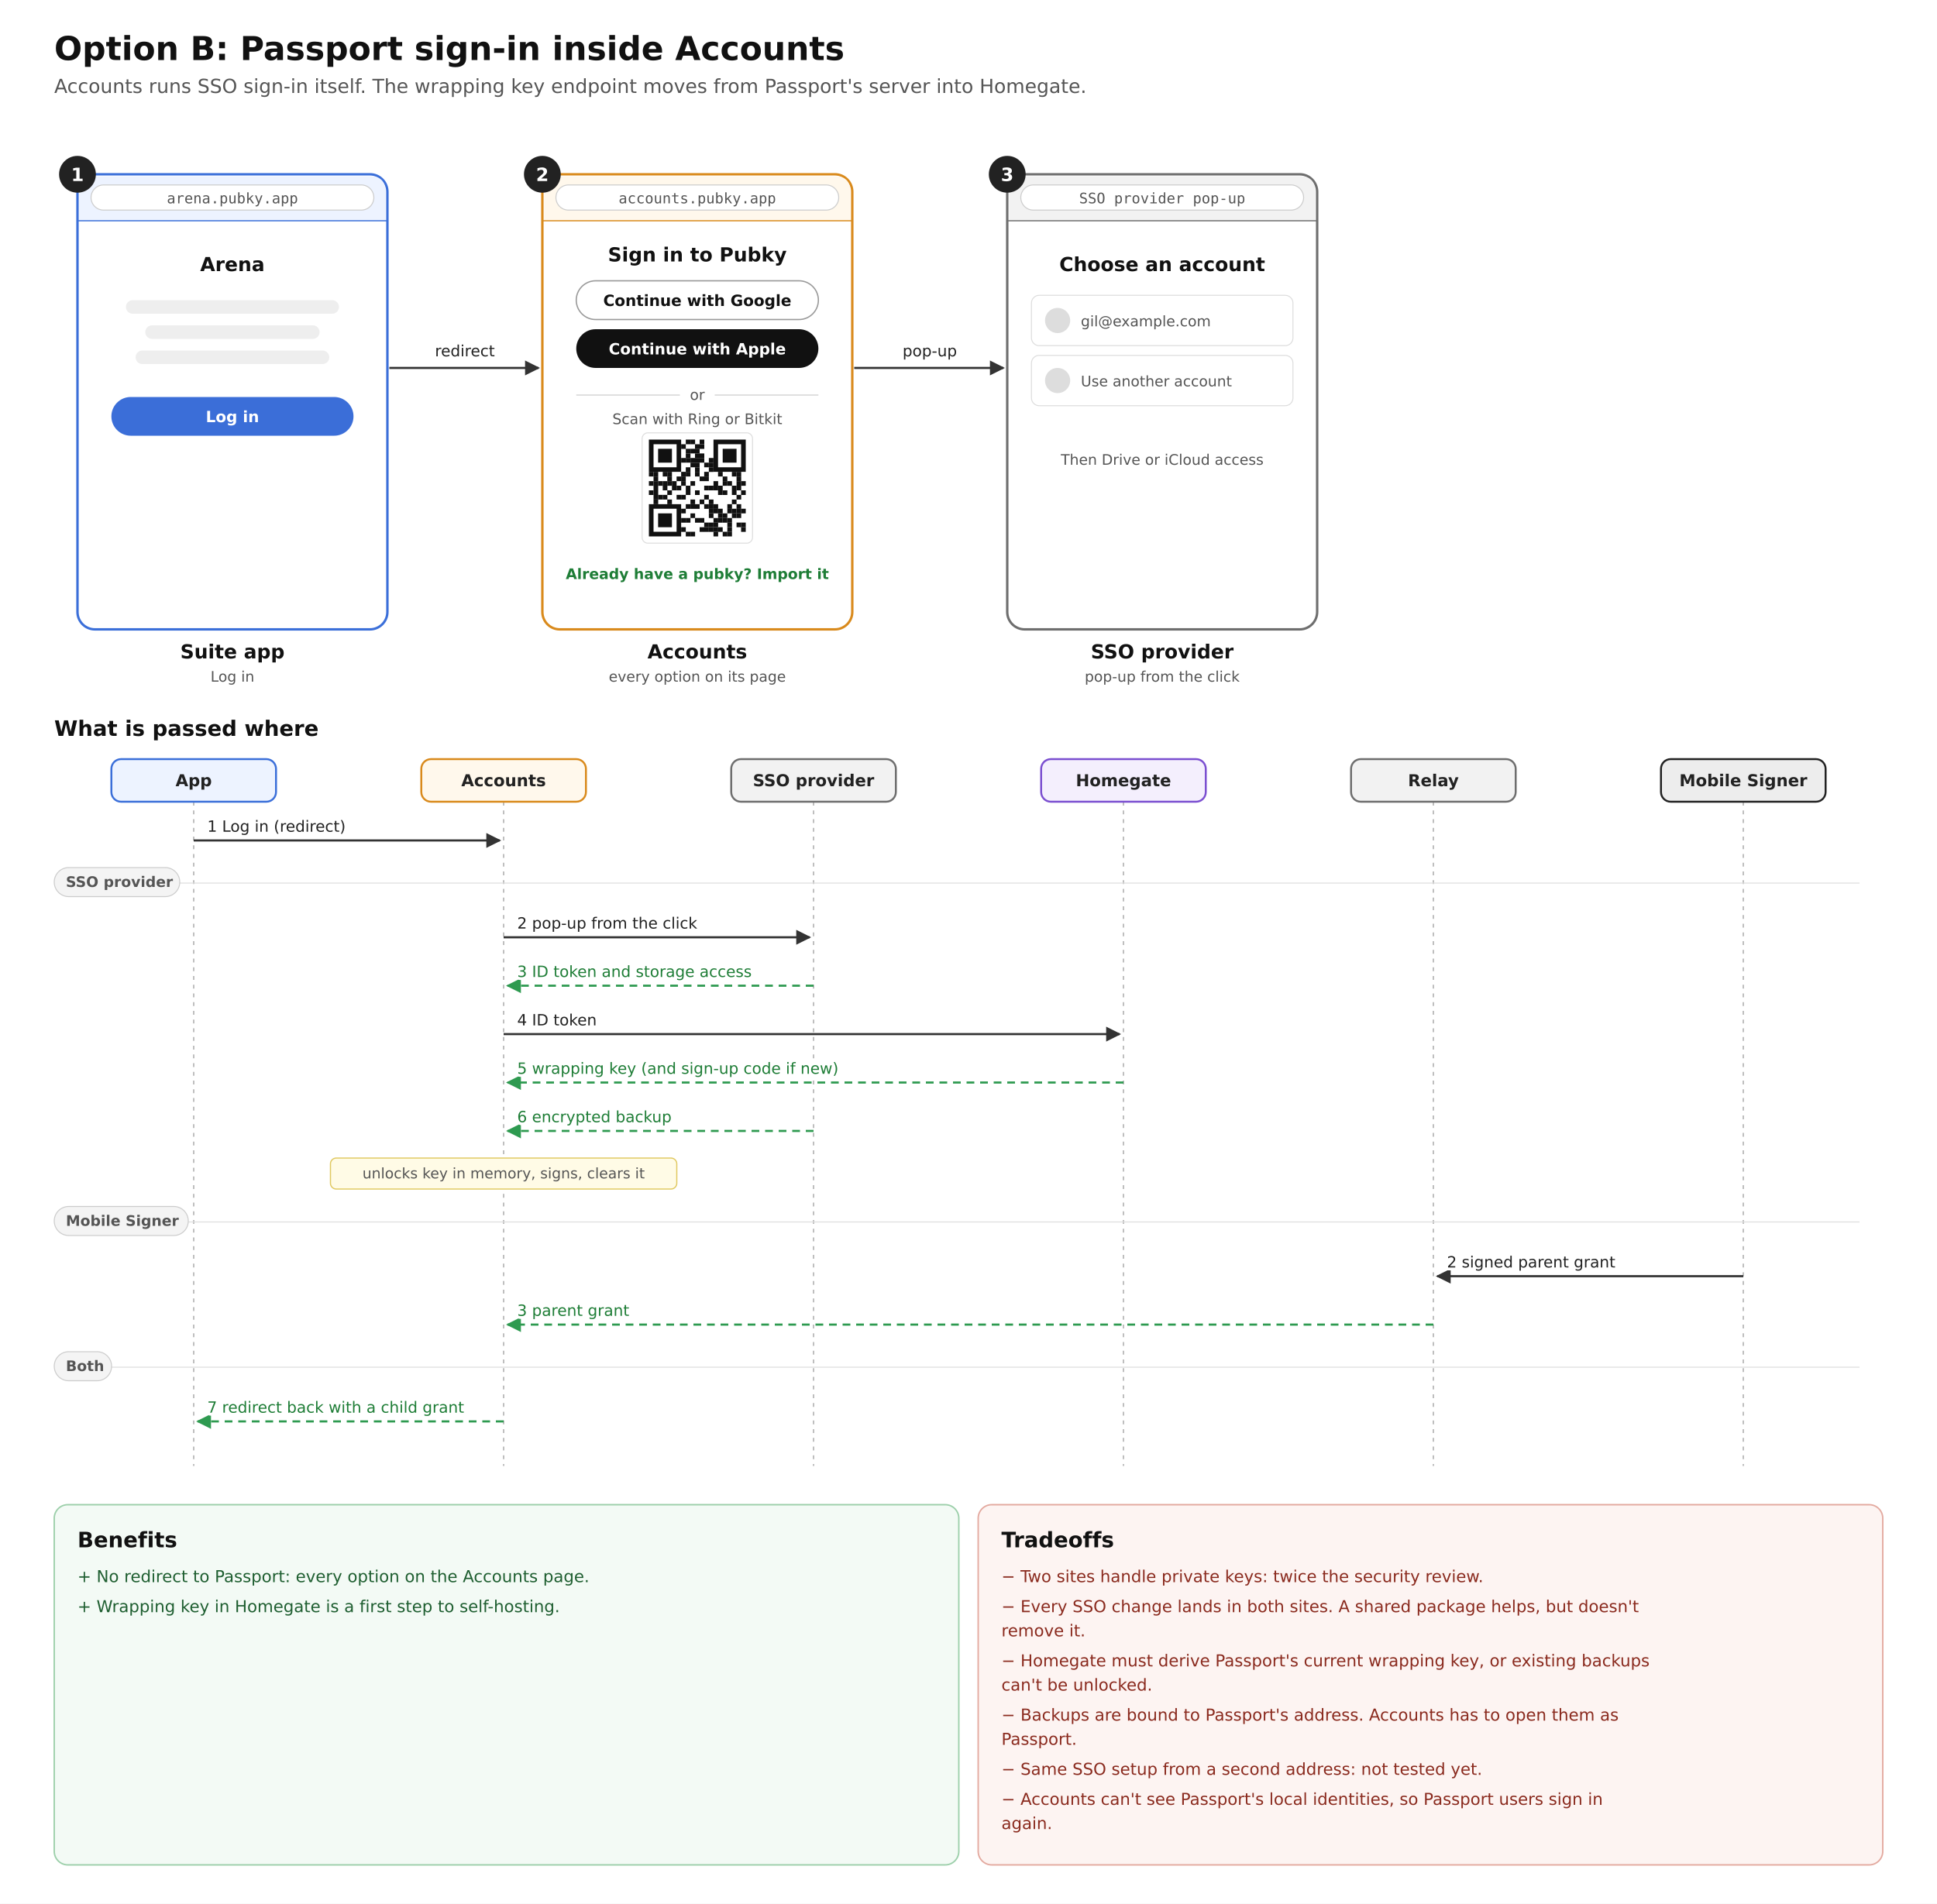
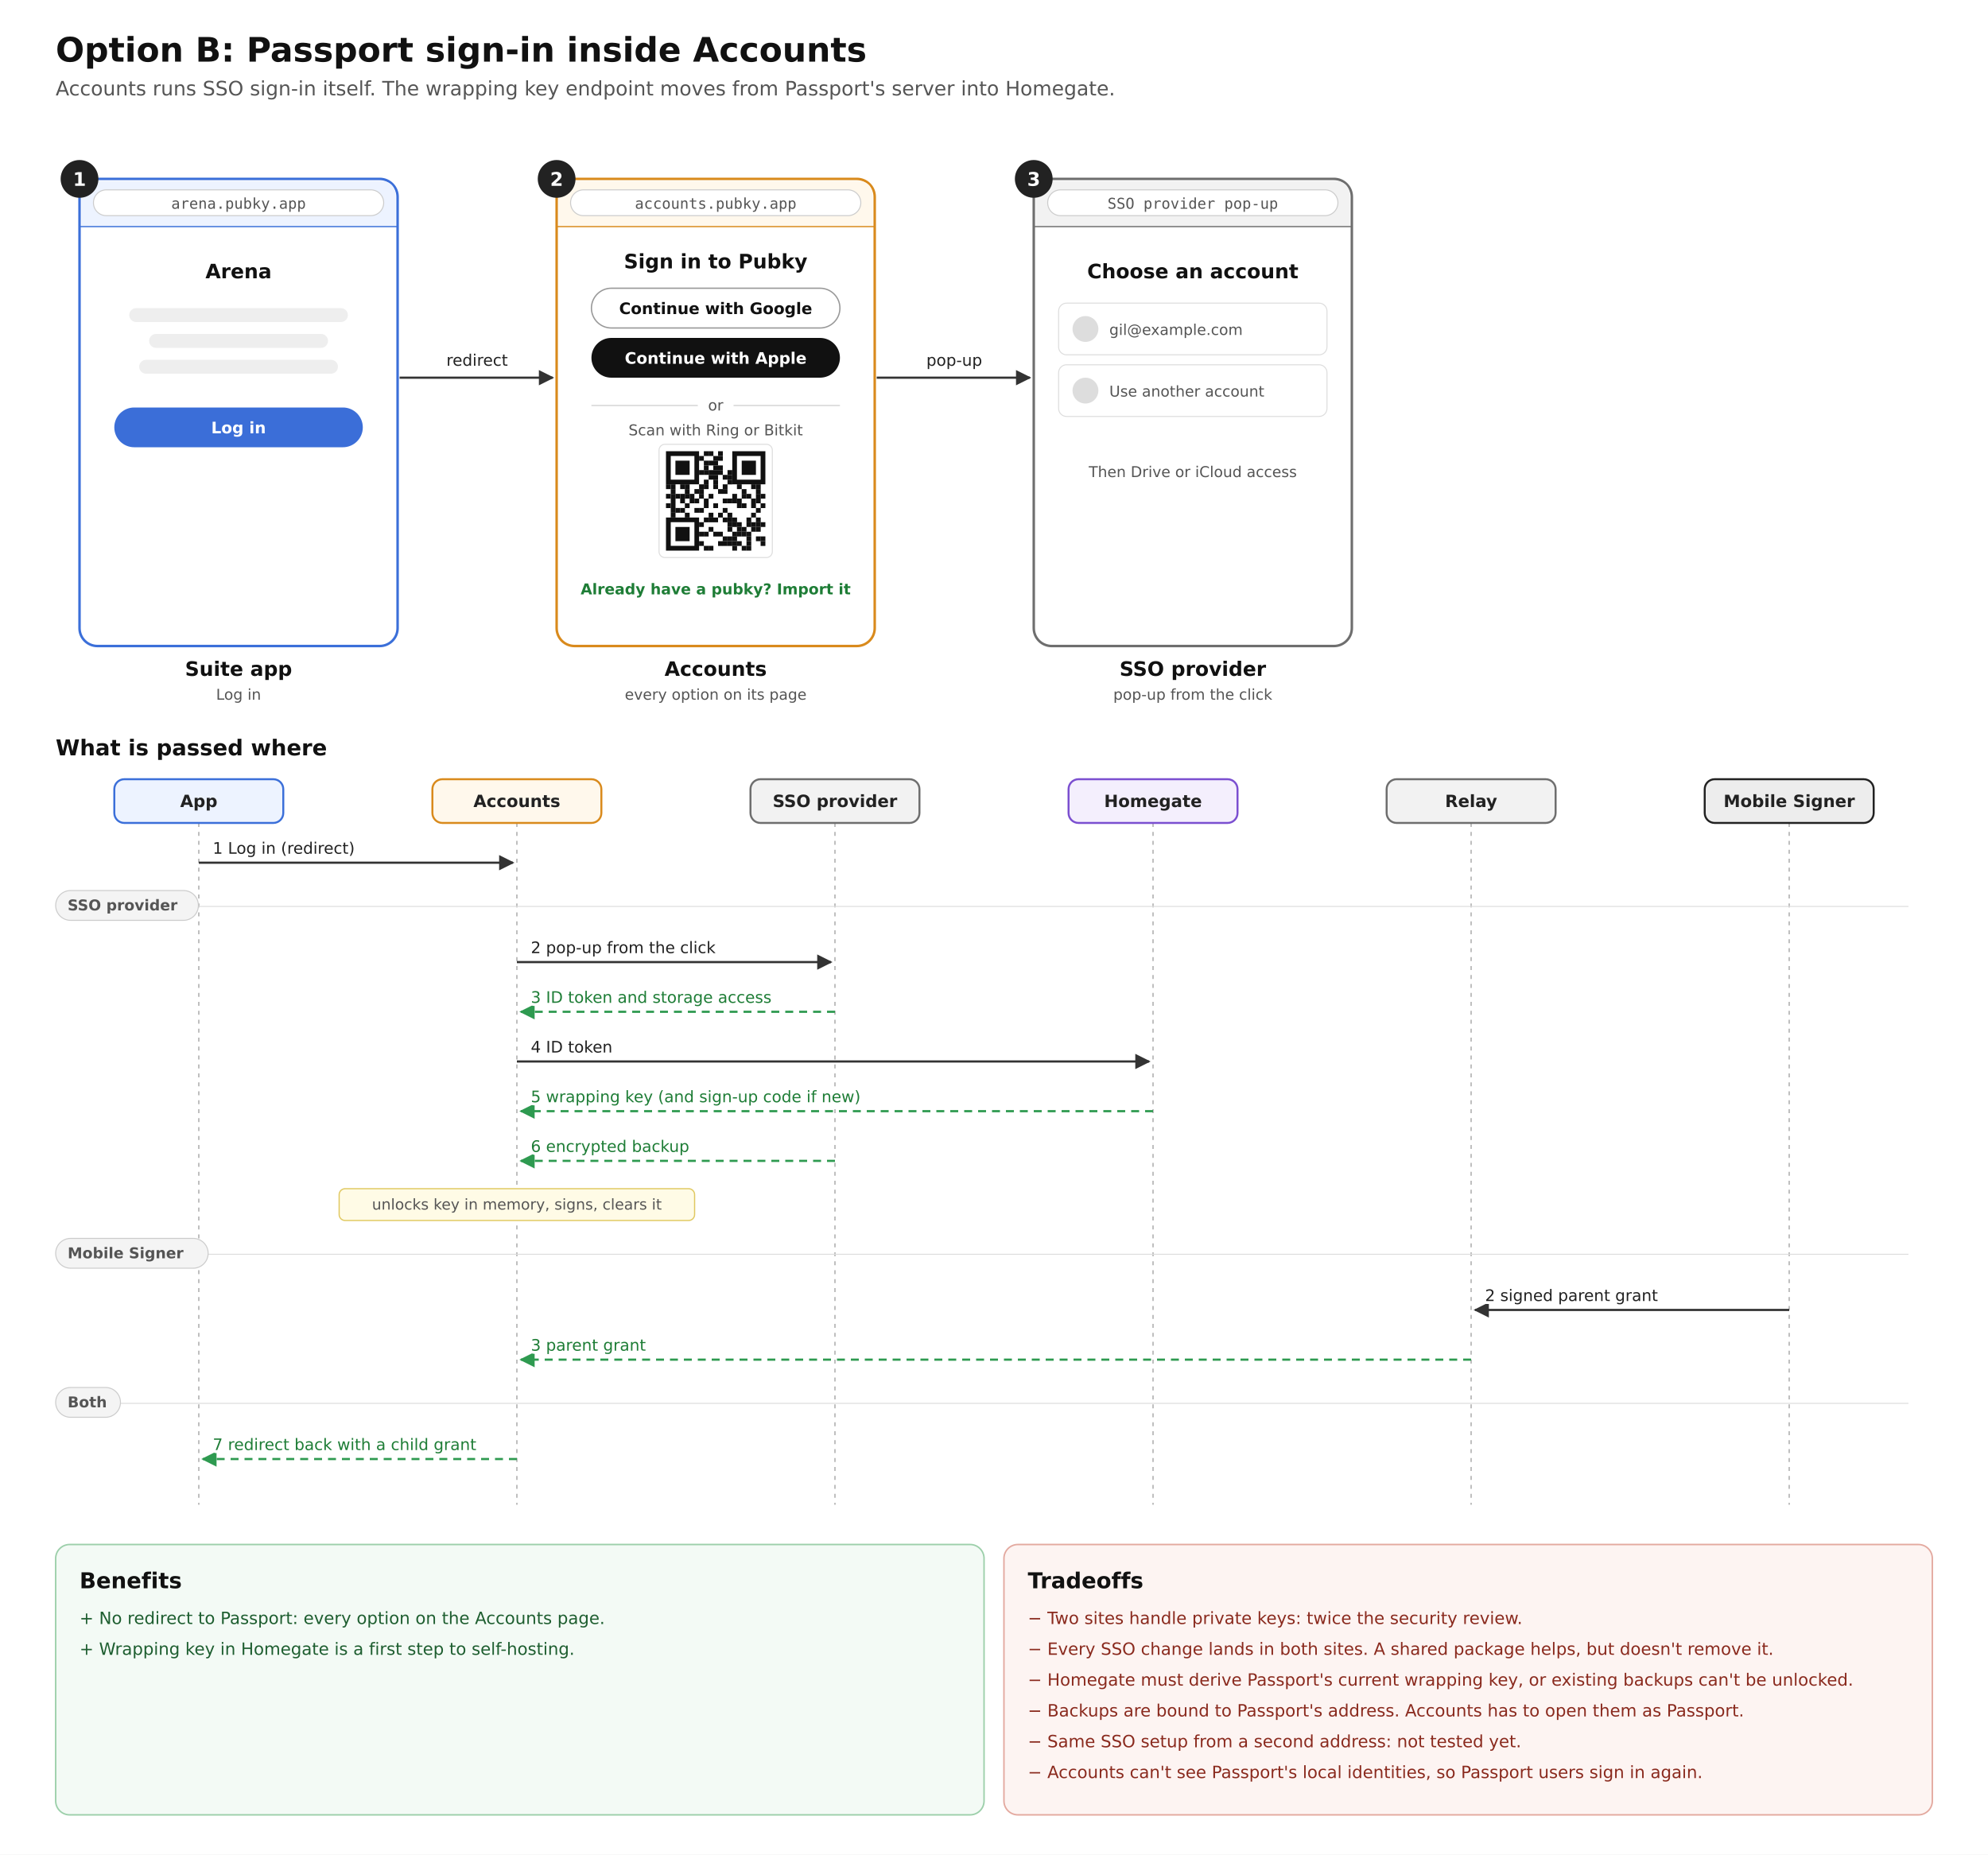
- <svg xmlns="http://www.w3.org/2000/svg" viewBox="0 0 2000 1966" width="2000" height="1966" font-family="DejaVu Sans, Verdana, sans-serif">
+ <svg xmlns="http://www.w3.org/2000/svg" viewBox="0 0 2000 1866" width="2000" height="1866" font-family="DejaVu Sans, Verdana, sans-serif">
  <defs>
    <marker id="dark" viewBox="0 0 10 10" refX="9" refY="5" markerWidth="7" markerHeight="7" orient="auto">
      <path d="M0,0 L10,5 L0,10 z" fill="#333" />
    </marker>
    <marker id="green" viewBox="0 0 10 10" refX="9" refY="5" markerWidth="7" markerHeight="7" orient="auto">
      <path d="M0,0 L10,5 L0,10 z" fill="#2E9A50" />
    </marker>
    <marker id="grey" viewBox="0 0 10 10" refX="9" refY="5" markerWidth="7" markerHeight="7" orient="auto">
      <path d="M0,0 L10,5 L0,10 z" fill="#888" />
    </marker>
    <style>
.solid{stroke:#333;stroke-width:2.2;fill:none;marker-end:url(#dark)}
.dash{stroke:#2E9A50;stroke-width:2.2;fill:none;stroke-dasharray:8 6;marker-end:url(#green)}
.opt{stroke:#888;stroke-width:2.2;fill:none;stroke-dasharray:6 5;marker-end:url(#grey)}
.life{stroke:#bbb;stroke-width:1.5;stroke-dasharray:4 5}
.title{font-weight:bold;font-size:34px;fill:#111}
.sub{font-size:20px;fill:#555}
.sec{font-weight:bold;font-size:22px;fill:#111}
.h{font-weight:bold;font-size:20px;fill:#111}
.b{font-size:17px;fill:#222}
.cap{font-size:15px;fill:#555}
.lbl{font-size:16px;fill:#222;paint-order:stroke;stroke:#fff;stroke-width:6px;stroke-linejoin:round}
.lblg{font-size:16px;fill:#1E7D36;paint-order:stroke;stroke:#fff;stroke-width:6px;stroke-linejoin:round}
.num{font-weight:bold}
.link{font-size:15px;fill:#1E7D36;font-weight:bold}
.mono{font-family:"DejaVu Sans Mono",monospace}
.pro{font-size:17px;fill:#1E5E30}
.con{font-size:17px;fill:#8A2A1E}
</style>
  </defs>
-   <rect width="2000" height="1966" fill="#fff" />
+   <rect width="2000" height="1866" fill="#fff" />
  <text x="56" y="62" class="title">Option B: Passport sign-in inside Accounts</text>
  <text x="56" y="96" class="sub">Accounts runs SSO sign-in itself. The wrapping key endpoint moves from Passport's server into Homegate.</text>
  <rect x="80" y="180" width="320" height="470" rx="18" fill="#fff" stroke="#3B6FD9" stroke-width="2.5" />
  <path d="M82,228 V198 Q82,182 98,182 H382 Q398,182 398,198 V228 Z" fill="#EDF3FF" />
  <line x1="80" y1="228" x2="400" y2="228" stroke="#3B6FD9" stroke-width="1.2" />
  <rect x="94" y="191" width="292" height="26" rx="13" fill="#fff" stroke="#ccc" stroke-width="1" />
  <text x="240.0" y="210" class="cap mono" text-anchor="middle">arena.pubky.app</text>
  <circle cx="80" cy="180" r="19" fill="#222" />
  <text x="80" y="187" font-size="19" font-weight="bold" fill="#fff" text-anchor="middle">1</text>
  <text x="240.0" y="680" class="h" text-anchor="middle">Suite app</text>
  <text x="240.0" y="704" class="cap" text-anchor="middle">Log in</text>
  <text x="240.0" y="280" class="h" text-anchor="middle">Arena</text>
  <rect x="130.0" y="310" width="220.0" height="14" rx="7" fill="#EEE" stroke="#EEE" stroke-width="0" />
  <rect x="150.0" y="336" width="180.0" height="14" rx="7" fill="#EEE" stroke="#EEE" stroke-width="0" />
  <rect x="140.0" y="362" width="200.0" height="14" rx="7" fill="#EEE" stroke="#EEE" stroke-width="0" />
  <rect x="115.0" y="410" width="250.0" height="40" rx="20" fill="#3B6ED8" stroke="#3B6ED8" stroke-width="0" />
  <text x="240.0" y="436" font-size="16" font-weight="bold" fill="#fff" text-anchor="middle">Log in</text>
  <rect x="560" y="180" width="320" height="470" rx="18" fill="#fff" stroke="#D98A1C" stroke-width="2.5" />
  <path d="M562,228 V198 Q562,182 578,182 H862 Q878,182 878,198 V228 Z" fill="#FFF8EC" />
  <line x1="560" y1="228" x2="880" y2="228" stroke="#D98A1C" stroke-width="1.2" />
  <rect x="574" y="191" width="292" height="26" rx="13" fill="#fff" stroke="#ccc" stroke-width="1" />
  <text x="720.0" y="210" class="cap mono" text-anchor="middle">accounts.pubky.app</text>
  <circle cx="560" cy="180" r="19" fill="#222" />
  <text x="560" y="187" font-size="19" font-weight="bold" fill="#fff" text-anchor="middle">2</text>
  <text x="720.0" y="680" class="h" text-anchor="middle">Accounts</text>
  <text x="720.0" y="704" class="cap" text-anchor="middle">every option on its page</text>
  <text x="720.0" y="270" class="h" text-anchor="middle">Sign in to Pubky</text>
  <rect x="595.0" y="290" width="250.0" height="40" rx="20" fill="#fff" stroke="#999" stroke-width="1.3" />
  <text x="720.0" y="316" font-size="16" font-weight="bold" fill="#111" text-anchor="middle">Continue with Google</text>
  <rect x="595.0" y="340" width="250.0" height="40" rx="20" fill="#111" stroke="#111" stroke-width="0" />
  <text x="720.0" y="366" font-size="16" font-weight="bold" fill="#fff" text-anchor="middle">Continue with Apple</text>
  <line x1="595.0" y1="408" x2="702.0" y2="408" stroke="#ccc" />
  <line x1="738.0" y1="408" x2="845.0" y2="408" stroke="#ccc" />
  <text x="720.0" y="413" class="cap" text-anchor="middle">or</text>
  <text x="720.0" y="438" class="cap" text-anchor="middle">Scan with Ring or Bitkit</text>
  <rect x="663.0" y="447" width="114.0" height="114" rx="6" fill="#fff" stroke="#ddd" stroke-width="1" />
  <rect x="708.1" y="454.0" width="4.8" height="4.8" fill="#111" />
  <rect x="712.9" y="454.0" width="4.8" height="4.8" fill="#111" />
  <rect x="722.4" y="454.0" width="4.8" height="4.8" fill="#111" />
  <rect x="703.3" y="458.8" width="4.8" height="4.8" fill="#111" />
  <rect x="717.6" y="458.8" width="4.8" height="4.8" fill="#111" />
  <rect x="722.4" y="458.8" width="4.8" height="4.8" fill="#111" />
  <rect x="708.1" y="463.5" width="4.8" height="4.8" fill="#111" />
  <rect x="712.9" y="463.5" width="4.8" height="4.8" fill="#111" />
  <rect x="717.6" y="463.5" width="4.8" height="4.8" fill="#111" />
  <rect x="708.1" y="468.3" width="4.8" height="4.8" fill="#111" />
  <rect x="717.6" y="468.3" width="4.8" height="4.8" fill="#111" />
  <rect x="722.4" y="468.3" width="4.8" height="4.8" fill="#111" />
  <rect x="703.3" y="473.0" width="4.8" height="4.8" fill="#111" />
  <rect x="708.1" y="473.0" width="4.8" height="4.8" fill="#111" />
  <rect x="712.9" y="473.0" width="4.8" height="4.8" fill="#111" />
  <rect x="717.6" y="473.0" width="4.8" height="4.8" fill="#111" />
  <rect x="722.4" y="473.0" width="4.8" height="4.8" fill="#111" />
  <rect x="731.9" y="473.0" width="4.8" height="4.8" fill="#111" />
  <rect x="712.9" y="477.8" width="4.8" height="4.8" fill="#111" />
  <rect x="717.6" y="477.8" width="4.8" height="4.8" fill="#111" />
  <rect x="727.1" y="477.8" width="4.8" height="4.8" fill="#111" />
  <rect x="731.9" y="477.8" width="4.8" height="4.8" fill="#111" />
  <rect x="708.1" y="482.6" width="4.8" height="4.8" fill="#111" />
  <rect x="717.6" y="482.6" width="4.8" height="4.8" fill="#111" />
  <rect x="731.9" y="482.6" width="4.8" height="4.8" fill="#111" />
  <rect x="670.0" y="487.3" width="4.8" height="4.8" fill="#111" />
  <rect x="674.8" y="487.3" width="4.8" height="4.8" fill="#111" />
  <rect x="684.3" y="487.3" width="4.8" height="4.8" fill="#111" />
  <rect x="689.0" y="487.3" width="4.8" height="4.8" fill="#111" />
  <rect x="703.3" y="487.3" width="4.8" height="4.8" fill="#111" />
  <rect x="708.1" y="487.3" width="4.8" height="4.8" fill="#111" />
  <rect x="717.6" y="487.3" width="4.8" height="4.8" fill="#111" />
  <rect x="727.1" y="487.3" width="4.8" height="4.8" fill="#111" />
  <rect x="741.4" y="487.3" width="4.8" height="4.8" fill="#111" />
  <rect x="755.7" y="487.3" width="4.8" height="4.8" fill="#111" />
  <rect x="760.5" y="487.3" width="4.8" height="4.8" fill="#111" />
  <rect x="674.8" y="492.1" width="4.8" height="4.8" fill="#111" />
  <rect x="689.0" y="492.1" width="4.8" height="4.8" fill="#111" />
  <rect x="698.6" y="492.1" width="4.8" height="4.8" fill="#111" />
  <rect x="703.3" y="492.1" width="4.8" height="4.8" fill="#111" />
  <rect x="722.4" y="492.1" width="4.8" height="4.8" fill="#111" />
  <rect x="727.1" y="492.1" width="4.8" height="4.8" fill="#111" />
  <rect x="746.2" y="492.1" width="4.8" height="4.8" fill="#111" />
  <rect x="760.5" y="492.1" width="4.8" height="4.8" fill="#111" />
  <rect x="670.0" y="496.9" width="4.8" height="4.8" fill="#111" />
  <rect x="674.8" y="496.9" width="4.8" height="4.8" fill="#111" />
  <rect x="679.5" y="496.9" width="4.8" height="4.8" fill="#111" />
  <rect x="684.3" y="496.9" width="4.8" height="4.8" fill="#111" />
  <rect x="689.0" y="496.9" width="4.8" height="4.8" fill="#111" />
  <rect x="693.8" y="496.9" width="4.8" height="4.8" fill="#111" />
  <rect x="703.3" y="496.9" width="4.8" height="4.8" fill="#111" />
  <rect x="712.9" y="496.9" width="4.8" height="4.8" fill="#111" />
  <rect x="736.7" y="496.9" width="4.8" height="4.8" fill="#111" />
  <rect x="746.2" y="496.9" width="4.8" height="4.8" fill="#111" />
  <rect x="751.0" y="496.9" width="4.8" height="4.8" fill="#111" />
  <rect x="760.5" y="496.9" width="4.8" height="4.8" fill="#111" />
  <rect x="765.2" y="496.9" width="4.8" height="4.8" fill="#111" />
  <rect x="674.8" y="501.6" width="4.8" height="4.8" fill="#111" />
  <rect x="684.3" y="501.6" width="4.8" height="4.8" fill="#111" />
  <rect x="693.8" y="501.6" width="4.8" height="4.8" fill="#111" />
  <rect x="698.6" y="501.6" width="4.8" height="4.8" fill="#111" />
  <rect x="708.1" y="501.6" width="4.8" height="4.8" fill="#111" />
  <rect x="727.1" y="501.6" width="4.8" height="4.8" fill="#111" />
  <rect x="731.9" y="501.6" width="4.8" height="4.8" fill="#111" />
  <rect x="736.7" y="501.6" width="4.8" height="4.8" fill="#111" />
  <rect x="741.4" y="501.6" width="4.8" height="4.8" fill="#111" />
  <rect x="755.7" y="501.6" width="4.8" height="4.8" fill="#111" />
  <rect x="760.5" y="501.6" width="4.8" height="4.8" fill="#111" />
  <rect x="670.0" y="506.4" width="4.8" height="4.8" fill="#111" />
  <rect x="674.8" y="506.4" width="4.8" height="4.8" fill="#111" />
  <rect x="689.0" y="506.4" width="4.8" height="4.8" fill="#111" />
  <rect x="708.1" y="506.4" width="4.8" height="4.8" fill="#111" />
  <rect x="717.6" y="506.4" width="4.8" height="4.8" fill="#111" />
  <rect x="741.4" y="506.4" width="4.8" height="4.8" fill="#111" />
  <rect x="746.2" y="506.4" width="4.8" height="4.8" fill="#111" />
  <rect x="755.7" y="506.4" width="4.8" height="4.8" fill="#111" />
  <rect x="765.2" y="506.4" width="4.8" height="4.8" fill="#111" />
  <rect x="674.8" y="511.1" width="4.8" height="4.8" fill="#111" />
  <rect x="679.5" y="511.1" width="4.8" height="4.8" fill="#111" />
  <rect x="684.3" y="511.1" width="4.8" height="4.8" fill="#111" />
  <rect x="698.6" y="511.1" width="4.8" height="4.8" fill="#111" />
  <rect x="703.3" y="511.1" width="4.8" height="4.8" fill="#111" />
  <rect x="727.1" y="511.1" width="4.8" height="4.8" fill="#111" />
  <rect x="760.5" y="511.1" width="4.8" height="4.8" fill="#111" />
  <rect x="674.8" y="515.9" width="4.8" height="4.8" fill="#111" />
  <rect x="689.0" y="515.9" width="4.8" height="4.8" fill="#111" />
  <rect x="712.9" y="515.9" width="4.8" height="4.8" fill="#111" />
  <rect x="722.4" y="515.9" width="4.8" height="4.8" fill="#111" />
  <rect x="731.9" y="515.9" width="4.8" height="4.8" fill="#111" />
  <rect x="755.7" y="515.9" width="4.8" height="4.8" fill="#111" />
  <rect x="708.1" y="520.7" width="4.8" height="4.8" fill="#111" />
  <rect x="712.9" y="520.7" width="4.8" height="4.8" fill="#111" />
  <rect x="717.6" y="520.7" width="4.8" height="4.8" fill="#111" />
  <rect x="727.1" y="520.7" width="4.8" height="4.8" fill="#111" />
  <rect x="731.9" y="520.7" width="4.8" height="4.8" fill="#111" />
  <rect x="736.7" y="520.7" width="4.8" height="4.8" fill="#111" />
  <rect x="751.0" y="520.7" width="4.8" height="4.8" fill="#111" />
  <rect x="760.5" y="520.7" width="4.8" height="4.8" fill="#111" />
  <rect x="703.3" y="525.4" width="4.8" height="4.8" fill="#111" />
  <rect x="731.9" y="525.4" width="4.8" height="4.8" fill="#111" />
  <rect x="736.7" y="525.4" width="4.8" height="4.8" fill="#111" />
  <rect x="741.4" y="525.4" width="4.8" height="4.8" fill="#111" />
  <rect x="751.0" y="525.4" width="4.8" height="4.8" fill="#111" />
  <rect x="755.7" y="525.4" width="4.8" height="4.8" fill="#111" />
  <rect x="760.5" y="525.4" width="4.8" height="4.8" fill="#111" />
  <rect x="765.2" y="525.4" width="4.8" height="4.8" fill="#111" />
  <rect x="712.9" y="530.2" width="4.8" height="4.8" fill="#111" />
  <rect x="731.9" y="530.2" width="4.8" height="4.8" fill="#111" />
  <rect x="741.4" y="530.2" width="4.8" height="4.8" fill="#111" />
  <rect x="746.2" y="530.2" width="4.8" height="4.8" fill="#111" />
  <rect x="755.7" y="530.2" width="4.8" height="4.8" fill="#111" />
  <rect x="760.5" y="530.2" width="4.8" height="4.8" fill="#111" />
  <rect x="703.3" y="535.0" width="4.8" height="4.8" fill="#111" />
  <rect x="708.1" y="535.0" width="4.8" height="4.8" fill="#111" />
  <rect x="717.6" y="535.0" width="4.8" height="4.8" fill="#111" />
  <rect x="722.4" y="535.0" width="4.8" height="4.8" fill="#111" />
  <rect x="736.7" y="535.0" width="4.8" height="4.8" fill="#111" />
  <rect x="741.4" y="535.0" width="4.8" height="4.8" fill="#111" />
  <rect x="746.2" y="535.0" width="4.8" height="4.8" fill="#111" />
  <rect x="751.0" y="535.0" width="4.8" height="4.8" fill="#111" />
  <rect x="727.1" y="539.7" width="4.8" height="4.8" fill="#111" />
  <rect x="731.9" y="539.7" width="4.8" height="4.8" fill="#111" />
  <rect x="736.7" y="539.7" width="4.8" height="4.8" fill="#111" />
  <rect x="751.0" y="539.7" width="4.8" height="4.8" fill="#111" />
  <rect x="760.5" y="539.7" width="4.8" height="4.8" fill="#111" />
  <rect x="765.2" y="539.7" width="4.8" height="4.8" fill="#111" />
  <rect x="703.3" y="544.5" width="4.8" height="4.8" fill="#111" />
  <rect x="722.4" y="544.5" width="4.8" height="4.8" fill="#111" />
  <rect x="727.1" y="544.5" width="4.8" height="4.8" fill="#111" />
  <rect x="731.9" y="544.5" width="4.8" height="4.8" fill="#111" />
  <rect x="736.7" y="544.5" width="4.8" height="4.8" fill="#111" />
  <rect x="741.4" y="544.5" width="4.8" height="4.8" fill="#111" />
  <rect x="751.0" y="544.5" width="4.8" height="4.8" fill="#111" />
  <rect x="765.2" y="544.5" width="4.8" height="4.8" fill="#111" />
  <rect x="708.1" y="549.2" width="4.8" height="4.8" fill="#111" />
  <rect x="712.9" y="549.2" width="4.8" height="4.8" fill="#111" />
  <rect x="736.7" y="549.2" width="4.8" height="4.8" fill="#111" />
  <rect x="746.2" y="549.2" width="4.8" height="4.8" fill="#111" />
  <rect x="751.0" y="549.2" width="4.8" height="4.8" fill="#111" />
  <rect x="670.0" y="454.0" width="33.3" height="33.3" fill="#111" />
  <rect x="674.8" y="458.8" width="23.8" height="23.8" fill="#fff" />
  <rect x="679.5" y="463.5" width="14.3" height="14.3" fill="#111" />
  <rect x="736.7" y="454.0" width="33.3" height="33.3" fill="#111" />
  <rect x="741.4" y="458.8" width="23.8" height="23.8" fill="#fff" />
  <rect x="746.2" y="463.5" width="14.3" height="14.3" fill="#111" />
  <rect x="670.0" y="520.7" width="33.3" height="33.3" fill="#111" />
  <rect x="674.8" y="525.4" width="23.8" height="23.8" fill="#fff" />
  <rect x="679.5" y="530.2" width="14.3" height="14.3" fill="#111" />
  <text x="720.0" y="598" class="link" text-anchor="middle">Already have a pubky? Import it</text>
  <rect x="1040" y="180" width="320" height="470" rx="18" fill="#fff" stroke="#6E6E6E" stroke-width="2.5" />
  <path d="M1042,228 V198 Q1042,182 1058,182 H1342 Q1358,182 1358,198 V228 Z" fill="#F2F2F2" />
  <line x1="1040" y1="228" x2="1360" y2="228" stroke="#6E6E6E" stroke-width="1.2" />
  <rect x="1054" y="191" width="292" height="26" rx="13" fill="#fff" stroke="#ccc" stroke-width="1" />
  <text x="1200.0" y="210" class="cap mono" text-anchor="middle">SSO provider pop-up</text>
  <circle cx="1040" cy="180" r="19" fill="#222" />
  <text x="1040" y="187" font-size="19" font-weight="bold" fill="#fff" text-anchor="middle">3</text>
  <text x="1200.0" y="680" class="h" text-anchor="middle">SSO provider</text>
  <text x="1200.0" y="704" class="cap" text-anchor="middle">pop-up from the click</text>
  <text x="1200.0" y="280" class="h" text-anchor="middle">Choose an account</text>
  <rect x="1065" y="305" width="270" height="52" rx="8" fill="#fff" stroke="#ddd" stroke-width="1" />
  <circle cx="1092" cy="331" r="13" fill="#DDD" />
  <text x="1116" y="337" class="cap" text-anchor="start">gil@example.com</text>
  <rect x="1065" y="367" width="270" height="52" rx="8" fill="#fff" stroke="#ddd" stroke-width="1" />
  <circle cx="1092" cy="393" r="13" fill="#DDD" />
  <text x="1116" y="399" class="cap" text-anchor="start">Use another account</text>
  <text x="1200.0" y="480" class="cap" text-anchor="middle">Then Drive or iCloud access</text>
  <path class="solid" d="M402,380 H556" />
  <text x="480.0" y="368" class="lbl" text-anchor="middle">redirect</text>
  <path class="solid" d="M882,380 H1036" />
  <text x="960.0" y="368" class="lbl" text-anchor="middle">pop-up</text>
  <text x="56" y="760" class="sec" text-anchor="start">What is passed where</text>
  <line class="life" x1="200.0" y1="828" x2="200.0" y2="1514" />
  <rect x="115.0" y="784" width="170.0" height="44" rx="10" fill="#EDF3FF" stroke="#3B6FD9" stroke-width="2" />
  <text x="200.0" y="812" class="b num" text-anchor="middle">App</text>
  <line class="life" x1="520.0" y1="828" x2="520.0" y2="1514" />
  <rect x="435.0" y="784" width="170.0" height="44" rx="10" fill="#FFF8EC" stroke="#D98A1C" stroke-width="2" />
  <text x="520.0" y="812" class="b num" text-anchor="middle">Accounts</text>
  <line class="life" x1="840.0" y1="828" x2="840.0" y2="1514" />
  <rect x="755.0" y="784" width="170.0" height="44" rx="10" fill="#F2F2F2" stroke="#6E6E6E" stroke-width="2" />
  <text x="840.0" y="812" class="b num" text-anchor="middle">SSO provider</text>
  <line class="life" x1="1160.0" y1="828" x2="1160.0" y2="1514" />
  <rect x="1075.0" y="784" width="170.0" height="44" rx="10" fill="#F4EFFD" stroke="#7B4FD0" stroke-width="2" />
  <text x="1160.0" y="812" class="b num" text-anchor="middle">Homegate</text>
  <line class="life" x1="1480.0" y1="828" x2="1480.0" y2="1514" />
  <rect x="1395.0" y="784" width="170.0" height="44" rx="10" fill="#F2F2F2" stroke="#6E6E6E" stroke-width="2" />
  <text x="1480.0" y="812" class="b num" text-anchor="middle">Relay</text>
  <line class="life" x1="1800.0" y1="828" x2="1800.0" y2="1514" />
  <rect x="1715.0" y="784" width="170.0" height="44" rx="10" fill="#EDEDED" stroke="#222222" stroke-width="2" />
  <text x="1800.0" y="812" class="b num" text-anchor="middle">Mobile Signer</text>
  <path class="solid" d="M200.0,868 H516.0" />
  <text x="214.0" y="859" class="lbl" text-anchor="start">1  Log in (redirect)</text>
  <line x1="56" y1="912" x2="1920" y2="912" stroke="#ddd" stroke-width="1" />
-   <rect x="56" y="896" width="129.6" height="30" rx="15" fill="#F4F4F4" stroke="#ccc" stroke-width="1" />
+   <rect x="56" y="896" width="143.6" height="30" rx="15" fill="#F4F4F4" stroke="#ccc" stroke-width="1" />
  <text x="68" y="916" class="cap num" text-anchor="start">SSO provider</text>
  <path class="solid" d="M520.0,968 H836.0" />
  <text x="534.0" y="959" class="lbl" text-anchor="start">2  pop-up from the click</text>
  <path class="dash" d="M840.0,1018 H524.0" />
  <text x="534.0" y="1009" class="lblg" text-anchor="start">3  ID token and storage access</text>
  <path class="solid" d="M520.0,1068 H1156.0" />
  <text x="534.0" y="1059" class="lbl" text-anchor="start">4  ID token</text>
  <path class="dash" d="M1160.0,1118 H524.0" />
  <text x="534.0" y="1109" class="lblg" text-anchor="start">5  wrapping key (and sign-up code if new)</text>
  <path class="dash" d="M840.0,1168 H524.0" />
  <text x="534.0" y="1159" class="lblg" text-anchor="start">6  encrypted backup</text>
  <rect x="341.2" y="1196" width="357.6" height="32" rx="6" fill="#FFFBE6" stroke="#E0C860" stroke-width="1.2" />
  <text x="520.0" y="1217" class="cap" text-anchor="middle">unlocks key in memory, signs, clears it</text>
  <line x1="56" y1="1262" x2="1920" y2="1262" stroke="#ddd" stroke-width="1" />
-   <rect x="56" y="1246" width="138.4" height="30" rx="15" fill="#F4F4F4" stroke="#ccc" stroke-width="1" />
+   <rect x="56" y="1246" width="153.4" height="30" rx="15" fill="#F4F4F4" stroke="#ccc" stroke-width="1" />
  <text x="68" y="1266" class="cap num" text-anchor="start">Mobile Signer</text>
  <path class="solid" d="M1800.0,1318 H1484.0" />
  <text x="1494.0" y="1309" class="lbl" text-anchor="start">2  signed parent grant</text>
  <path class="dash" d="M1480.0,1368 H524.0" />
  <text x="534.0" y="1359" class="lblg" text-anchor="start">3  parent grant</text>
  <line x1="56" y1="1412" x2="1920" y2="1412" stroke="#ddd" stroke-width="1" />
-   <rect x="56" y="1396" width="59.2" height="30" rx="15" fill="#F4F4F4" stroke="#ccc" stroke-width="1" />
+   <rect x="56" y="1396" width="65.2" height="30" rx="15" fill="#F4F4F4" stroke="#ccc" stroke-width="1" />
  <text x="68" y="1416" class="cap num" text-anchor="start">Both</text>
  <path class="dash" d="M520.0,1468 H204.0" />
  <text x="214.0" y="1459" class="lblg" text-anchor="start">7  redirect back with a child grant</text>
-   <rect x="56" y="1554" width="934" height="372" rx="14" fill="#F3FAF5" stroke="#9CCFAA" stroke-width="1.5" />
+   <rect x="56" y="1554" width="934" height="272" rx="14" fill="#F3FAF5" stroke="#9CCFAA" stroke-width="1.5" />
  <text x="80" y="1598" class="sec" text-anchor="start">Benefits</text>
  <text x="80" y="1634" class="pro" text-anchor="start">+ No redirect to Passport: every option on the Accounts page.</text>
  <text x="80" y="1665" class="pro" text-anchor="start">+ Wrapping key in Homegate is a first step to self-hosting.</text>
-   <rect x="1010" y="1554" width="934" height="372" rx="14" fill="#FDF4F2" stroke="#E3A99F" stroke-width="1.5" />
+   <rect x="1010" y="1554" width="934" height="272" rx="14" fill="#FDF4F2" stroke="#E3A99F" stroke-width="1.5" />
  <text x="1034" y="1598" class="sec" text-anchor="start">Tradeoffs</text>
  <text x="1034" y="1634" class="con" text-anchor="start">− Two sites handle private keys: twice the security review.</text>
-   <text x="1034" y="1665" class="con" text-anchor="start">− Every SSO change lands in both sites. A shared package helps, but doesn't</text>
-   <text x="1034" y="1690" class="con" text-anchor="start">   remove it.</text>
-   <text x="1034" y="1721" class="con" text-anchor="start">− Homegate must derive Passport's current wrapping key, or existing backups</text>
-   <text x="1034" y="1746" class="con" text-anchor="start">   can't be unlocked.</text>
-   <text x="1034" y="1777" class="con" text-anchor="start">− Backups are bound to Passport's address. Accounts has to open them as</text>
-   <text x="1034" y="1802" class="con" text-anchor="start">   Passport.</text>
-   <text x="1034" y="1833" class="con" text-anchor="start">− Same SSO setup from a second address: not tested yet.</text>
-   <text x="1034" y="1864" class="con" text-anchor="start">− Accounts can't see Passport's local identities, so Passport users sign in</text>
-   <text x="1034" y="1889" class="con" text-anchor="start">   again.</text>
+   <text x="1034" y="1665" class="con" text-anchor="start">− Every SSO change lands in both sites. A shared package helps, but doesn't remove it.</text>
+   <text x="1034" y="1696" class="con" text-anchor="start">− Homegate must derive Passport's current wrapping key, or existing backups can't be unlocked.</text>
+   <text x="1034" y="1727" class="con" text-anchor="start">− Backups are bound to Passport's address. Accounts has to open them as Passport.</text>
+   <text x="1034" y="1758" class="con" text-anchor="start">− Same SSO setup from a second address: not tested yet.</text>
+   <text x="1034" y="1789" class="con" text-anchor="start">− Accounts can't see Passport's local identities, so Passport users sign in again.</text>
</svg>
